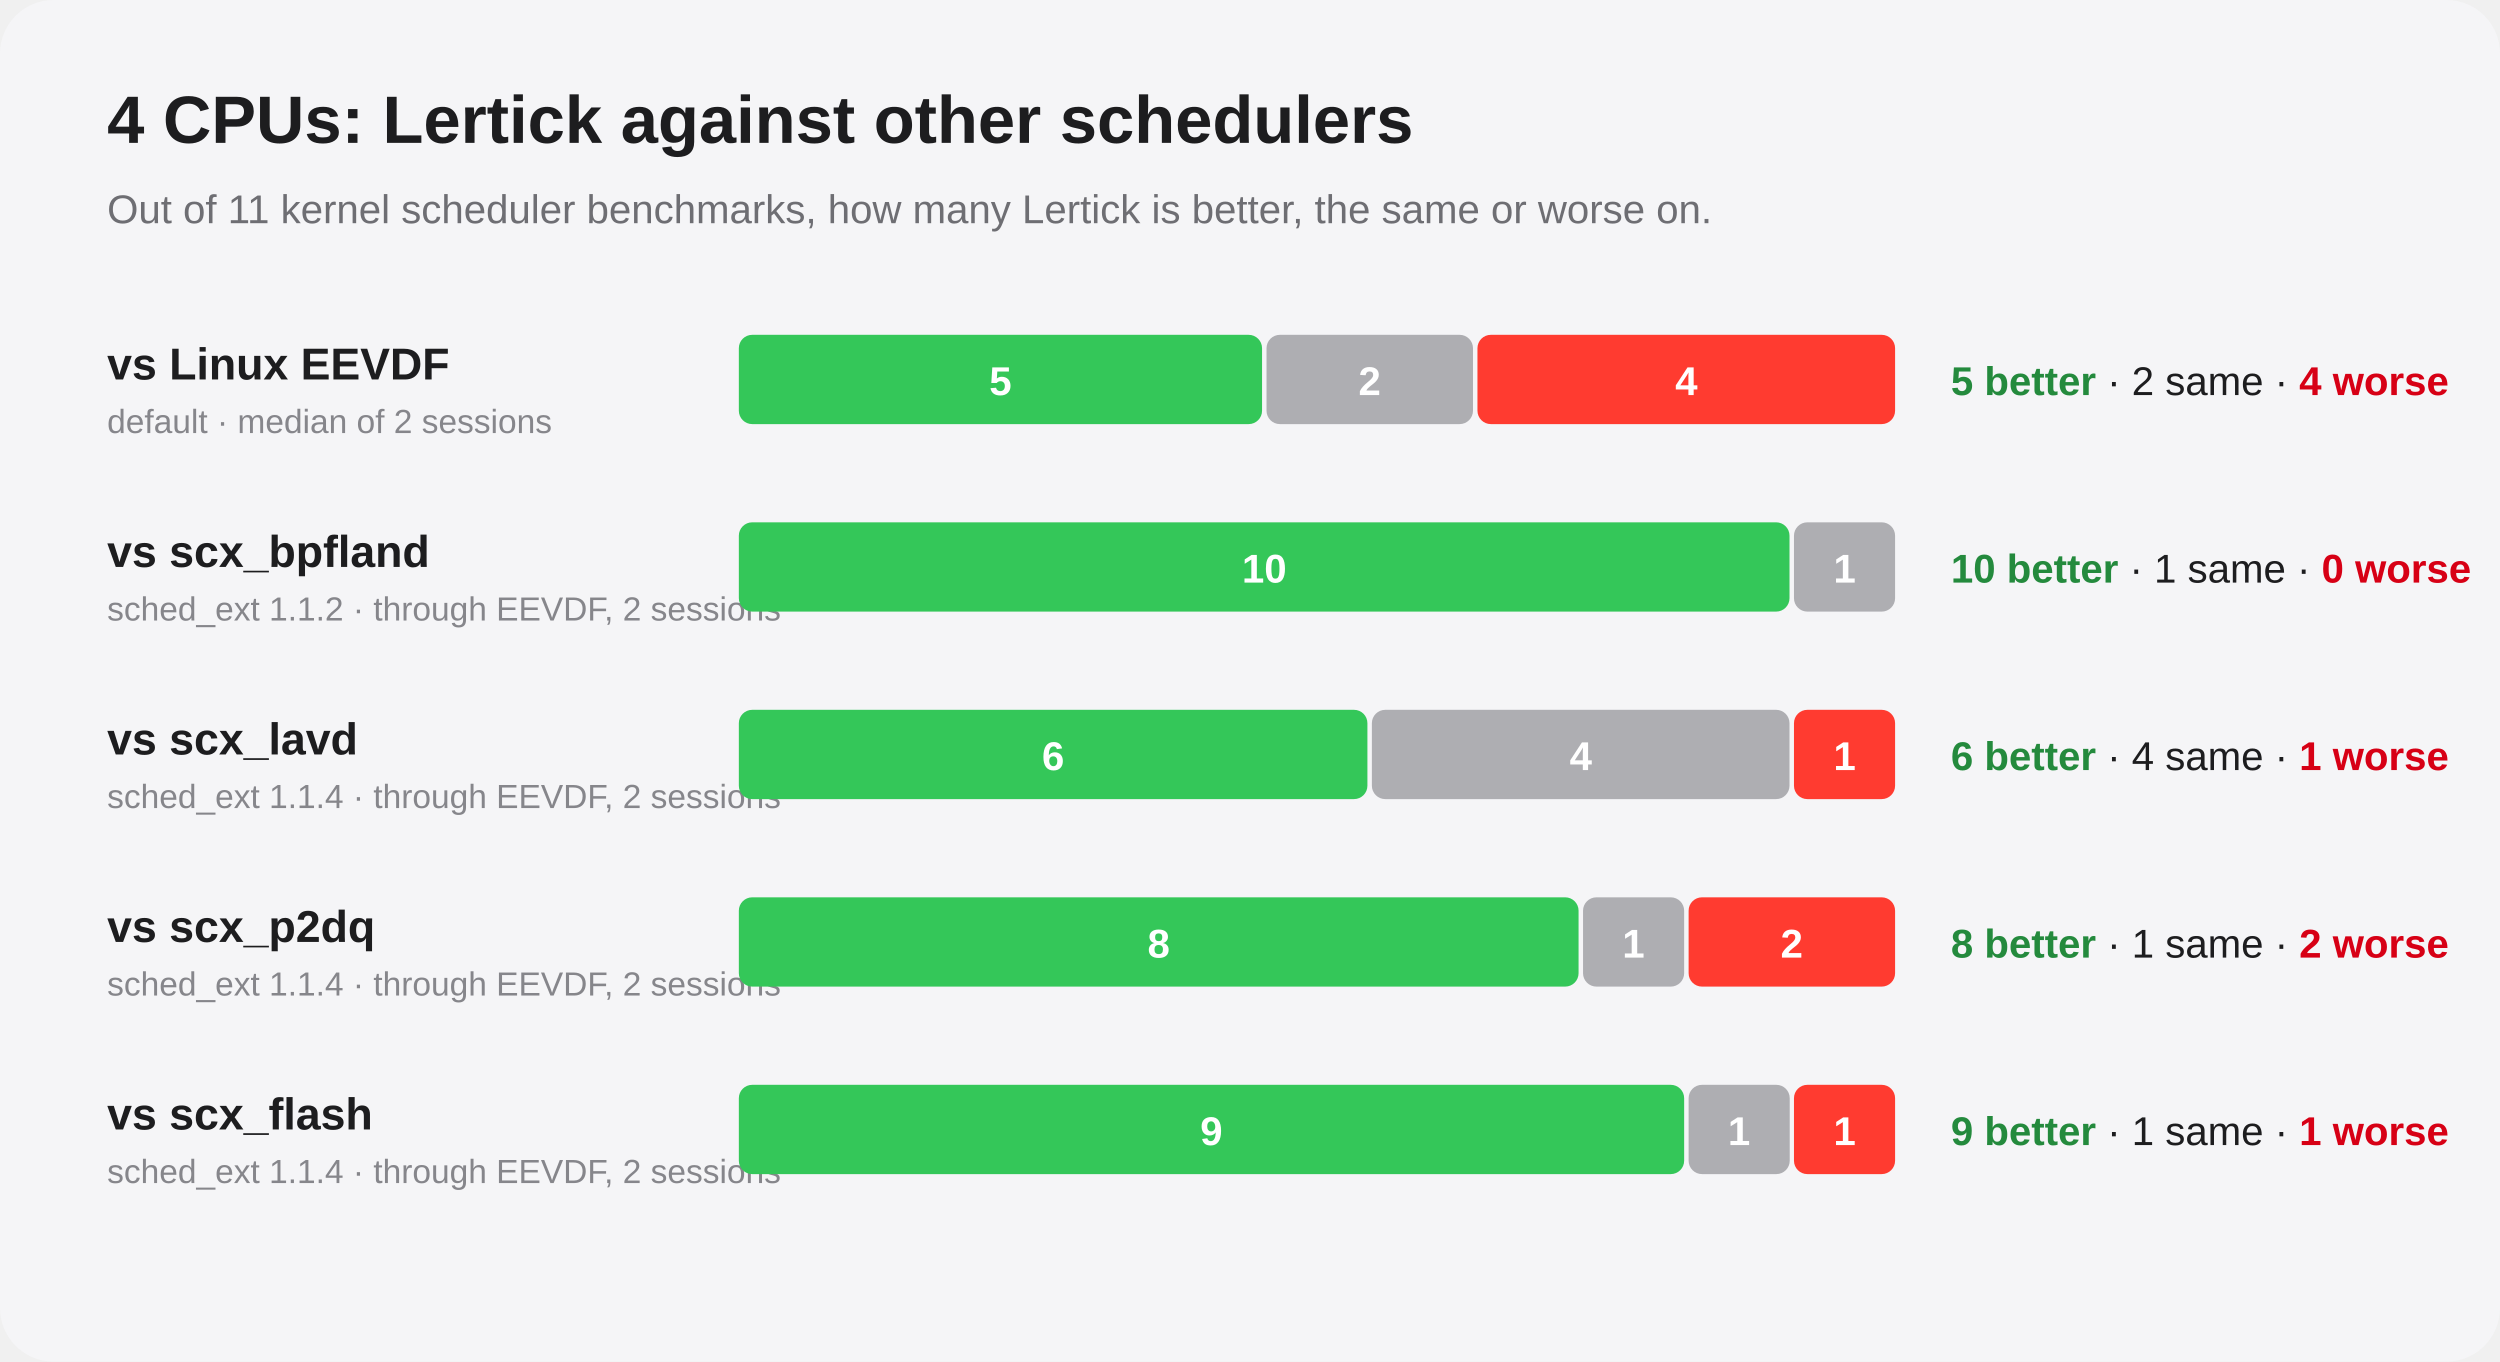
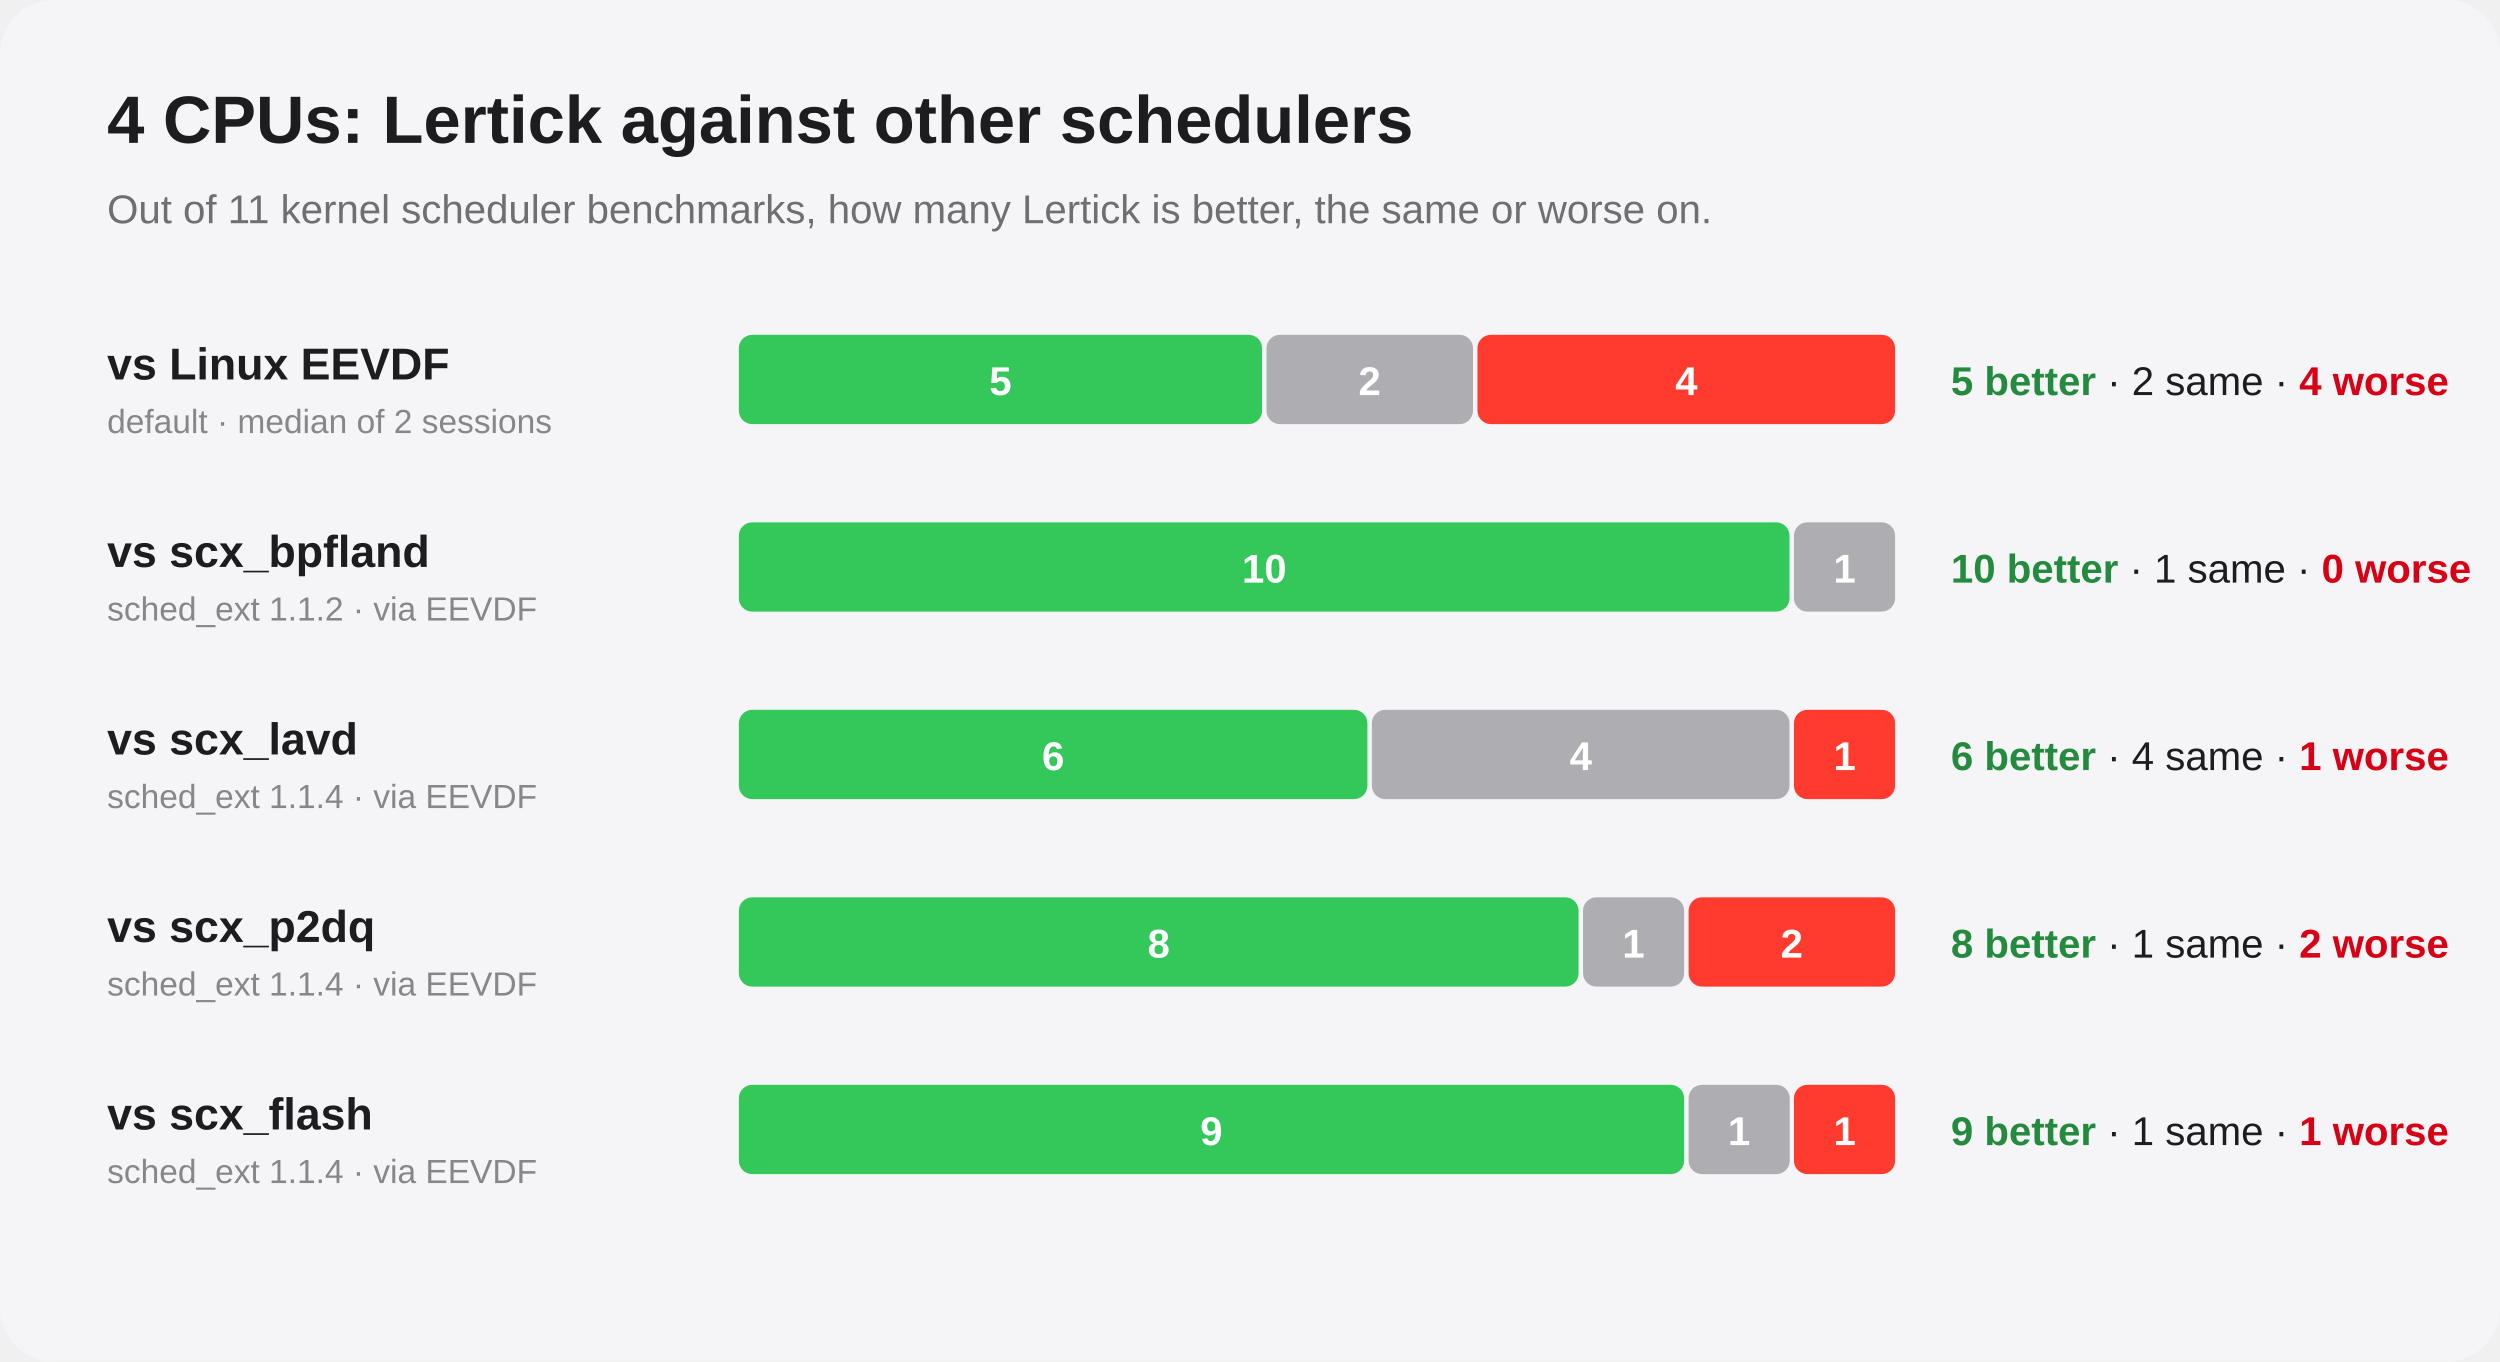
<svg xmlns="http://www.w3.org/2000/svg" width="1120" height="610" viewBox="0 0 1120 610" role="img" aria-labelledby="t d">
  <rect width="1120" height="610" rx="24" fill="#f5f5f7" />
  <text x="48" y="64" font-family="-apple-system,BlinkMacSystemFont,SF Pro Display,Segoe UI,Arial,sans-serif" font-size="30" font-weight="700" fill="#1d1d1f">4 CPUs: Lertick against other schedulers</text>
  <text x="48" y="100" font-family="-apple-system,BlinkMacSystemFont,SF Pro Display,Segoe UI,Arial,sans-serif" font-size="18" fill="#6e6e73">Out of 11 kernel scheduler benchmarks, how many Lertick is better, the same or worse on.</text>
  <text x="48" y="170" font-family="-apple-system,BlinkMacSystemFont,SF Pro Display,Segoe UI,Arial,sans-serif" font-size="20" font-weight="600" fill="#1d1d1f">vs Linux EEVDF</text>
  <text x="48" y="194" font-family="-apple-system,BlinkMacSystemFont,SF Pro Display,Segoe UI,Arial,sans-serif" font-size="15" fill="#86868b">default · median of 2 sessions</text>
  <rect x="331.0" y="150" width="234.4" height="40" rx="6" fill="#34c759" />
  <text x="448.2" y="177" text-anchor="middle" font-family="-apple-system,BlinkMacSystemFont,SF Pro Display,Segoe UI,Arial,sans-serif" font-size="18" font-weight="700" fill="#ffffff">5</text>
  <rect x="567.4" y="150" width="92.5" height="40" rx="6" fill="#aeaeb2" />
  <text x="613.6" y="177" text-anchor="middle" font-family="-apple-system,BlinkMacSystemFont,SF Pro Display,Segoe UI,Arial,sans-serif" font-size="18" font-weight="700" fill="#ffffff">2</text>
  <rect x="661.9" y="150" width="187.1" height="40" rx="6" fill="#ff3b30" />
  <text x="755.5" y="177" text-anchor="middle" font-family="-apple-system,BlinkMacSystemFont,SF Pro Display,Segoe UI,Arial,sans-serif" font-size="18" font-weight="700" fill="#ffffff">4</text>
  <text x="874" y="177" font-family="-apple-system,BlinkMacSystemFont,SF Pro Display,Segoe UI,Arial,sans-serif" font-size="18" fill="#1d1d1f">
    <tspan fill="#248a3d" font-weight="700">5 better</tspan> · 2 same · <tspan fill="#d70015" font-weight="700">4 worse</tspan>
  </text>
  <text x="48" y="254" font-family="-apple-system,BlinkMacSystemFont,SF Pro Display,Segoe UI,Arial,sans-serif" font-size="20" font-weight="600" fill="#1d1d1f">vs scx_bpfland</text>
-   <text x="48" y="278" font-family="-apple-system,BlinkMacSystemFont,SF Pro Display,Segoe UI,Arial,sans-serif" font-size="15" fill="#86868b">sched_ext 1.1.2 · through EEVDF, 2 sessions</text>
+   <text x="48" y="278" font-family="-apple-system,BlinkMacSystemFont,SF Pro Display,Segoe UI,Arial,sans-serif" font-size="15" fill="#86868b">sched_ext 1.1.2 · via EEVDF</text>
  <rect x="331.0" y="234" width="470.7" height="40" rx="6" fill="#34c759" />
  <text x="566.4" y="261" text-anchor="middle" font-family="-apple-system,BlinkMacSystemFont,SF Pro Display,Segoe UI,Arial,sans-serif" font-size="18" font-weight="700" fill="#ffffff">10</text>
  <rect x="803.7" y="234" width="45.3" height="40" rx="6" fill="#aeaeb2" />
  <text x="826.4" y="261" text-anchor="middle" font-family="-apple-system,BlinkMacSystemFont,SF Pro Display,Segoe UI,Arial,sans-serif" font-size="18" font-weight="700" fill="#ffffff">1</text>
  <text x="874" y="261" font-family="-apple-system,BlinkMacSystemFont,SF Pro Display,Segoe UI,Arial,sans-serif" font-size="18" fill="#1d1d1f">
    <tspan fill="#248a3d" font-weight="700">10 better</tspan> · 1 same · <tspan fill="#d70015" font-weight="700">0 worse</tspan>
  </text>
  <text x="48" y="338" font-family="-apple-system,BlinkMacSystemFont,SF Pro Display,Segoe UI,Arial,sans-serif" font-size="20" font-weight="600" fill="#1d1d1f">vs scx_lavd</text>
-   <text x="48" y="362" font-family="-apple-system,BlinkMacSystemFont,SF Pro Display,Segoe UI,Arial,sans-serif" font-size="15" fill="#86868b">sched_ext 1.1.4 · through EEVDF, 2 sessions</text>
+   <text x="48" y="362" font-family="-apple-system,BlinkMacSystemFont,SF Pro Display,Segoe UI,Arial,sans-serif" font-size="15" fill="#86868b">sched_ext 1.1.4 · via EEVDF</text>
  <rect x="331.0" y="318" width="281.6" height="40" rx="6" fill="#34c759" />
  <text x="471.8" y="345" text-anchor="middle" font-family="-apple-system,BlinkMacSystemFont,SF Pro Display,Segoe UI,Arial,sans-serif" font-size="18" font-weight="700" fill="#ffffff">6</text>
  <rect x="614.6" y="318" width="187.1" height="40" rx="6" fill="#aeaeb2" />
  <text x="708.2" y="345" text-anchor="middle" font-family="-apple-system,BlinkMacSystemFont,SF Pro Display,Segoe UI,Arial,sans-serif" font-size="18" font-weight="700" fill="#ffffff">4</text>
  <rect x="803.7" y="318" width="45.3" height="40" rx="6" fill="#ff3b30" />
  <text x="826.4" y="345" text-anchor="middle" font-family="-apple-system,BlinkMacSystemFont,SF Pro Display,Segoe UI,Arial,sans-serif" font-size="18" font-weight="700" fill="#ffffff">1</text>
  <text x="874" y="345" font-family="-apple-system,BlinkMacSystemFont,SF Pro Display,Segoe UI,Arial,sans-serif" font-size="18" fill="#1d1d1f">
    <tspan fill="#248a3d" font-weight="700">6 better</tspan> · 4 same · <tspan fill="#d70015" font-weight="700">1 worse</tspan>
  </text>
  <text x="48" y="422" font-family="-apple-system,BlinkMacSystemFont,SF Pro Display,Segoe UI,Arial,sans-serif" font-size="20" font-weight="600" fill="#1d1d1f">vs scx_p2dq</text>
-   <text x="48" y="446" font-family="-apple-system,BlinkMacSystemFont,SF Pro Display,Segoe UI,Arial,sans-serif" font-size="15" fill="#86868b">sched_ext 1.1.4 · through EEVDF, 2 sessions</text>
+   <text x="48" y="446" font-family="-apple-system,BlinkMacSystemFont,SF Pro Display,Segoe UI,Arial,sans-serif" font-size="15" fill="#86868b">sched_ext 1.1.4 · via EEVDF</text>
  <rect x="331.0" y="402" width="376.2" height="40" rx="6" fill="#34c759" />
  <text x="519.1" y="429" text-anchor="middle" font-family="-apple-system,BlinkMacSystemFont,SF Pro Display,Segoe UI,Arial,sans-serif" font-size="18" font-weight="700" fill="#ffffff">8</text>
  <rect x="709.2" y="402" width="45.3" height="40" rx="6" fill="#aeaeb2" />
  <text x="731.8" y="429" text-anchor="middle" font-family="-apple-system,BlinkMacSystemFont,SF Pro Display,Segoe UI,Arial,sans-serif" font-size="18" font-weight="700" fill="#ffffff">1</text>
  <rect x="756.5" y="402" width="92.5" height="40" rx="6" fill="#ff3b30" />
  <text x="802.7" y="429" text-anchor="middle" font-family="-apple-system,BlinkMacSystemFont,SF Pro Display,Segoe UI,Arial,sans-serif" font-size="18" font-weight="700" fill="#ffffff">2</text>
  <text x="874" y="429" font-family="-apple-system,BlinkMacSystemFont,SF Pro Display,Segoe UI,Arial,sans-serif" font-size="18" fill="#1d1d1f">
    <tspan fill="#248a3d" font-weight="700">8 better</tspan> · 1 same · <tspan fill="#d70015" font-weight="700">2 worse</tspan>
  </text>
  <text x="48" y="506" font-family="-apple-system,BlinkMacSystemFont,SF Pro Display,Segoe UI,Arial,sans-serif" font-size="20" font-weight="600" fill="#1d1d1f">vs scx_flash</text>
-   <text x="48" y="530" font-family="-apple-system,BlinkMacSystemFont,SF Pro Display,Segoe UI,Arial,sans-serif" font-size="15" fill="#86868b">sched_ext 1.1.4 · through EEVDF, 2 sessions</text>
+   <text x="48" y="530" font-family="-apple-system,BlinkMacSystemFont,SF Pro Display,Segoe UI,Arial,sans-serif" font-size="15" fill="#86868b">sched_ext 1.1.4 · via EEVDF</text>
  <rect x="331.0" y="486" width="423.5" height="40" rx="6" fill="#34c759" />
  <text x="542.7" y="513" text-anchor="middle" font-family="-apple-system,BlinkMacSystemFont,SF Pro Display,Segoe UI,Arial,sans-serif" font-size="18" font-weight="700" fill="#ffffff">9</text>
  <rect x="756.5" y="486" width="45.3" height="40" rx="6" fill="#aeaeb2" />
  <text x="779.1" y="513" text-anchor="middle" font-family="-apple-system,BlinkMacSystemFont,SF Pro Display,Segoe UI,Arial,sans-serif" font-size="18" font-weight="700" fill="#ffffff">1</text>
  <rect x="803.7" y="486" width="45.3" height="40" rx="6" fill="#ff3b30" />
  <text x="826.4" y="513" text-anchor="middle" font-family="-apple-system,BlinkMacSystemFont,SF Pro Display,Segoe UI,Arial,sans-serif" font-size="18" font-weight="700" fill="#ffffff">1</text>
  <text x="874" y="513" font-family="-apple-system,BlinkMacSystemFont,SF Pro Display,Segoe UI,Arial,sans-serif" font-size="18" fill="#1d1d1f">
    <tspan fill="#248a3d" font-weight="700">9 better</tspan> · 1 same · <tspan fill="#d70015" font-weight="700">1 worse</tspan>
  </text>
</svg>
